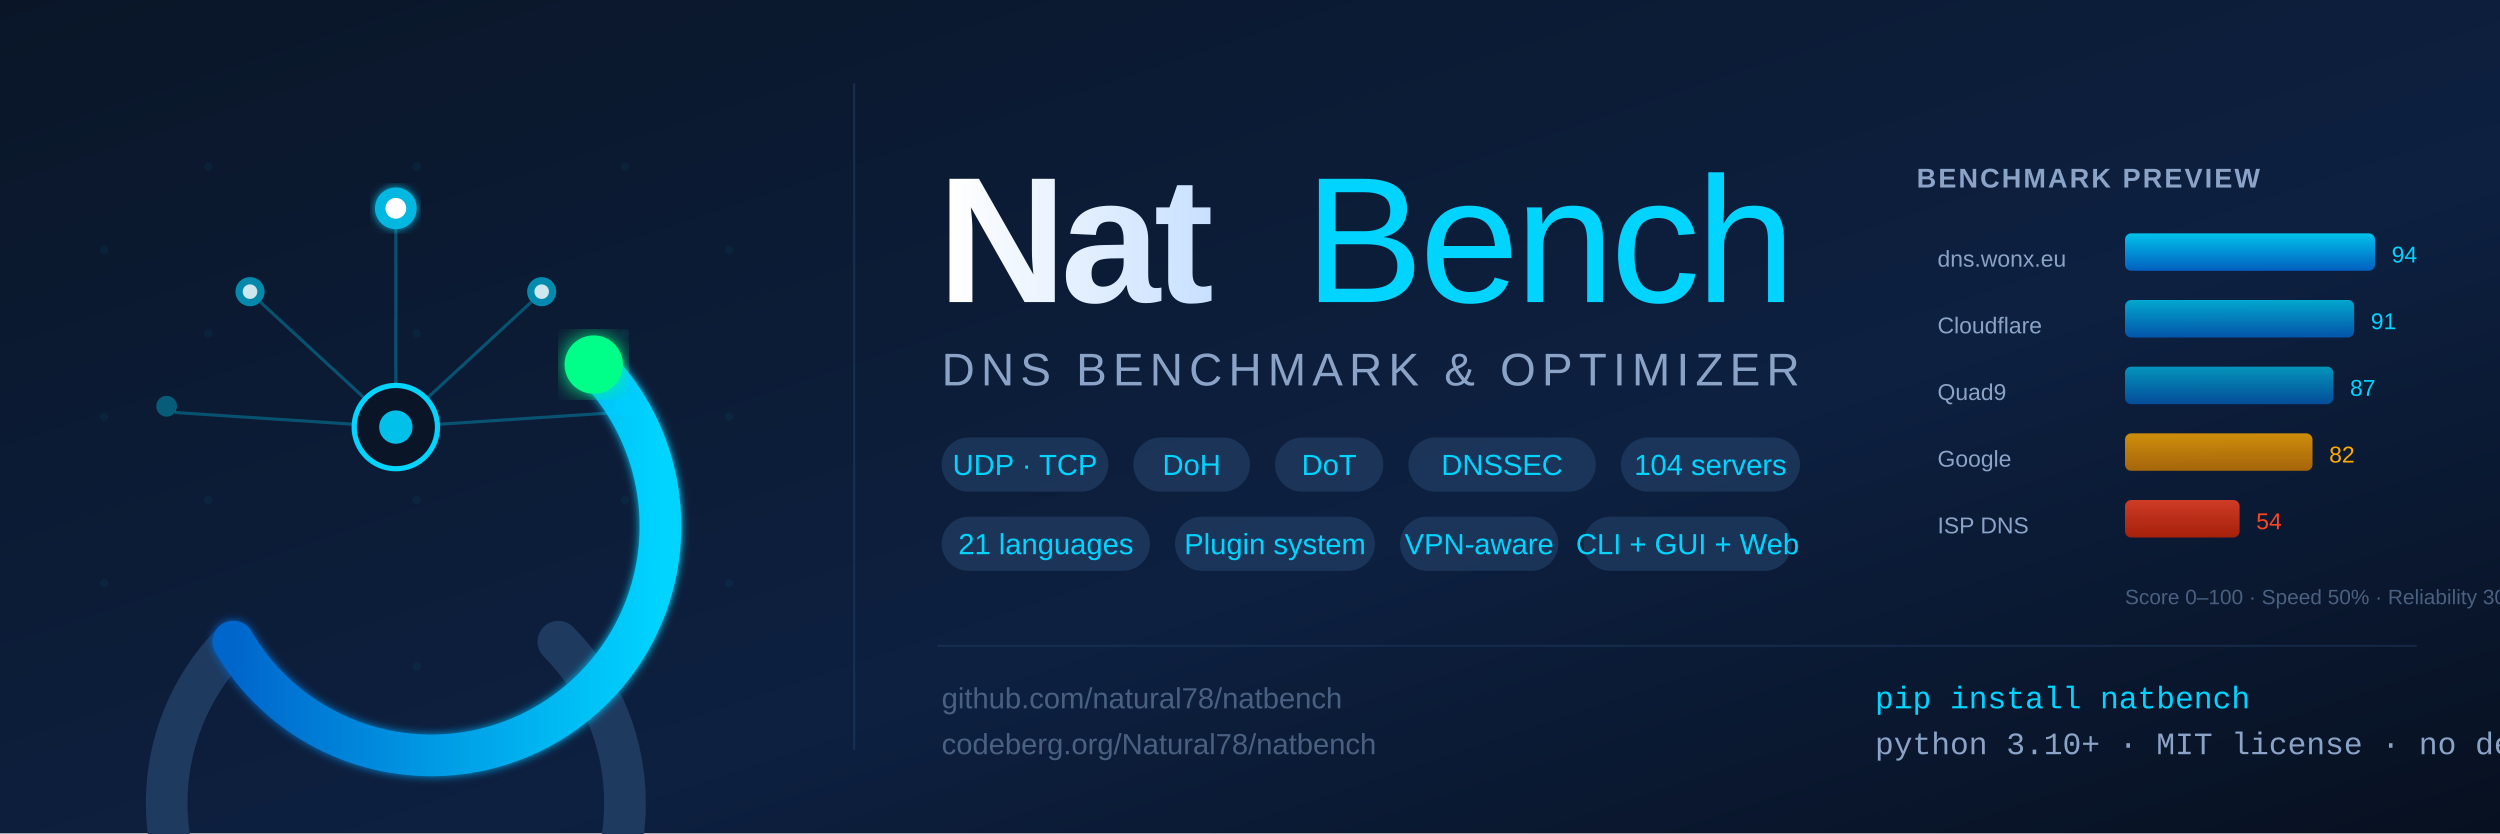
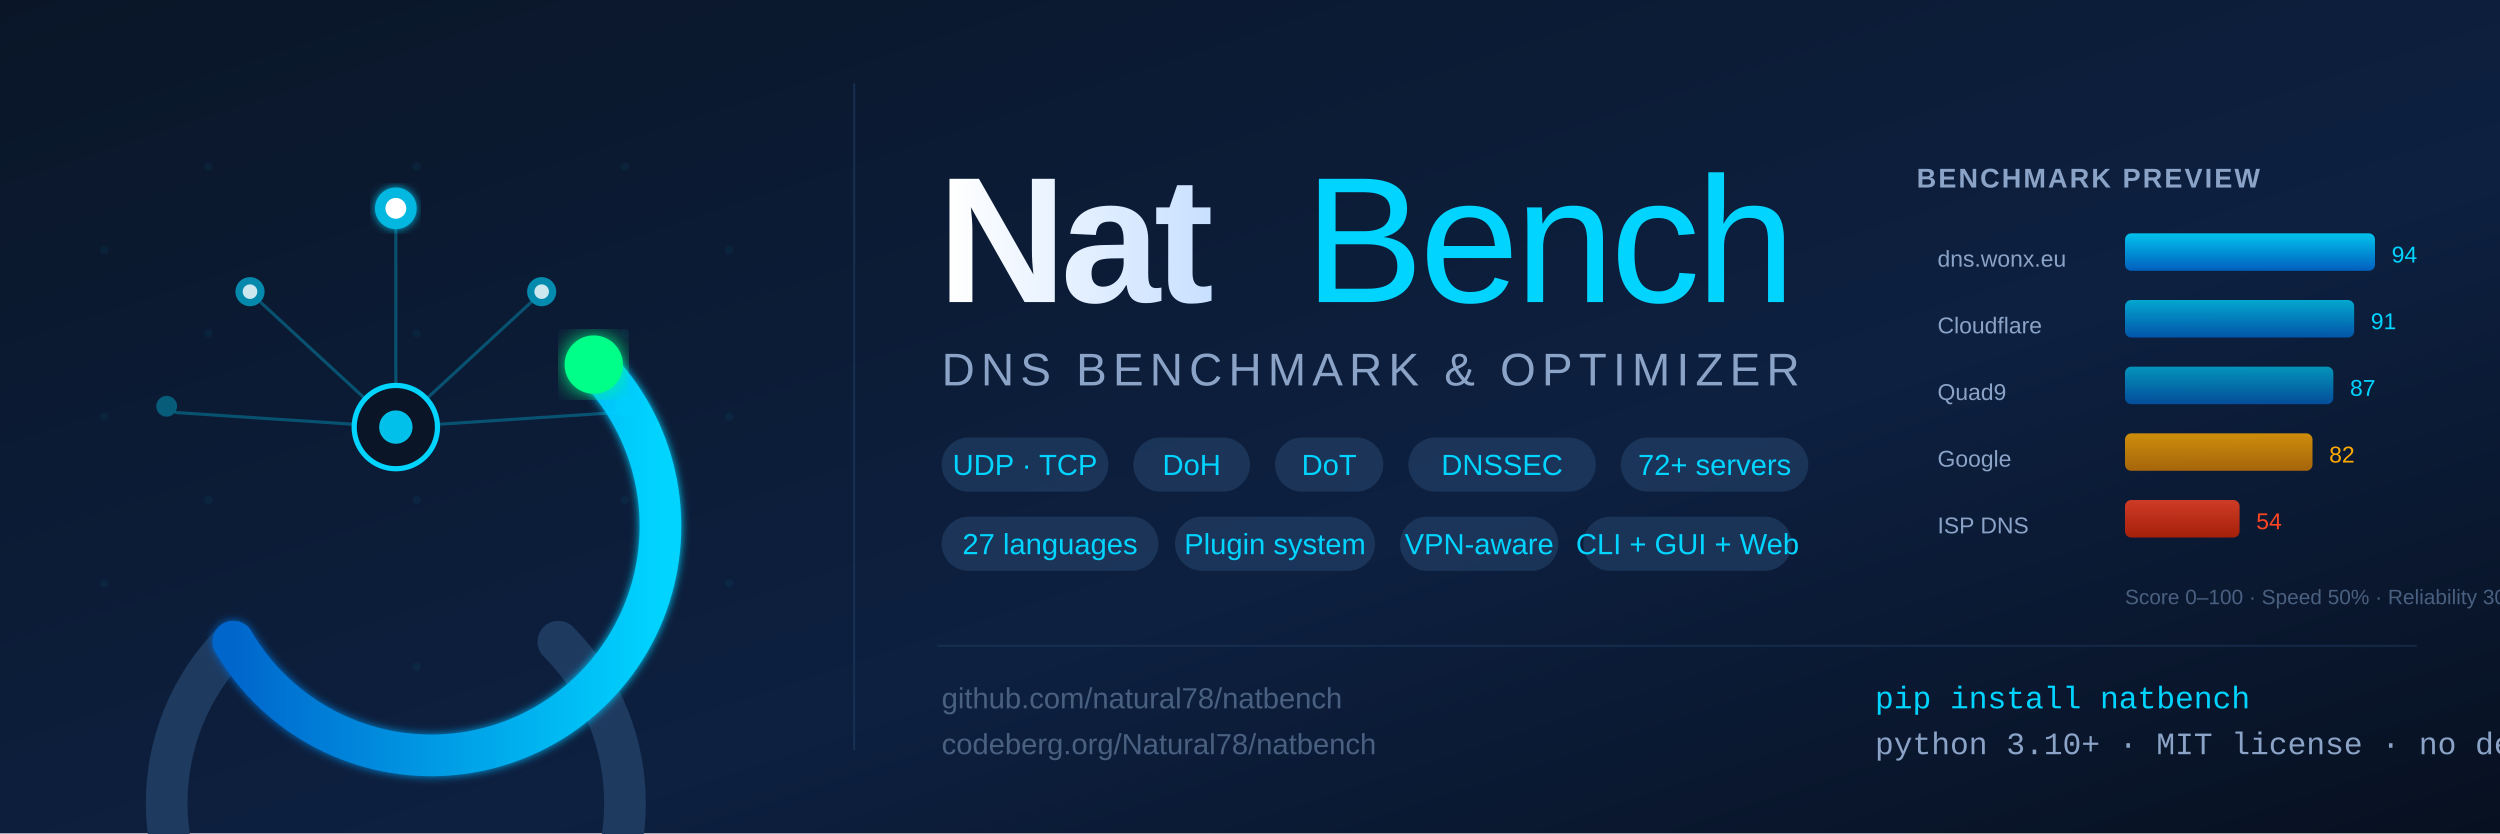
<svg xmlns="http://www.w3.org/2000/svg" viewBox="0 0 1200 400">
  <defs>
    <linearGradient id="bgBanner" x1="0" y1="0" x2="1" y2="1">
      <stop offset="0%" stop-color="#0a1628" />
      <stop offset="60%" stop-color="#0d2040" />
      <stop offset="100%" stop-color="#071020" />
    </linearGradient>
    <linearGradient id="arcB" x1="0" y1="0" x2="1" y2="0">
      <stop offset="0%" stop-color="#0066cc" />
      <stop offset="100%" stop-color="#00d4ff" />
    </linearGradient>
    <linearGradient id="barG" x1="0" y1="1" x2="0" y2="0">
      <stop offset="0%" stop-color="#0066cc" />
      <stop offset="100%" stop-color="#00d4ff" />
    </linearGradient>
    <linearGradient id="barY" x1="0" y1="1" x2="0" y2="0">
      <stop offset="0%" stop-color="#cc7700" />
      <stop offset="100%" stop-color="#ffaa00" />
    </linearGradient>
    <linearGradient id="barR" x1="0" y1="1" x2="0" y2="0">
      <stop offset="0%" stop-color="#cc2200" />
      <stop offset="100%" stop-color="#ff4422" />
    </linearGradient>
    <linearGradient id="textG2" x1="0" y1="0" x2="1" y2="0">
      <stop offset="0%" stop-color="#ffffff" />
      <stop offset="100%" stop-color="#c8e0ff" />
    </linearGradient>
    <filter id="gB">
      <feGaussianBlur stdDeviation="5" result="b" />
      <feMerge>
        <feMergeNode in="b" />
        <feMergeNode in="SourceGraphic" />
      </feMerge>
    </filter>
    <filter id="gBsoft">
      <feGaussianBlur stdDeviation="2" result="b" />
      <feMerge>
        <feMergeNode in="b" />
        <feMergeNode in="SourceGraphic" />
      </feMerge>
    </filter>
    <clipPath id="clip">
      <rect width="1200" height="400" rx="0" />
    </clipPath>
  </defs>
  <rect width="1200" height="400" fill="url(#bgBanner)" />
  <g opacity="0.05" fill="#00d4ff">
    <circle cx="100" cy="80" r="2" />
    <circle cx="200" cy="80" r="2" />
    <circle cx="300" cy="80" r="2" />
    <circle cx="100" cy="160" r="2" />
    <circle cx="200" cy="160" r="2" />
    <circle cx="300" cy="160" r="2" />
    <circle cx="100" cy="240" r="2" />
    <circle cx="200" cy="240" r="2" />
    <circle cx="300" cy="240" r="2" />
    <circle cx="100" cy="320" r="2" />
    <circle cx="200" cy="320" r="2" />
    <circle cx="300" cy="320" r="2" />
    <circle cx="50" cy="120" r="2" />
    <circle cx="50" cy="200" r="2" />
    <circle cx="50" cy="280" r="2" />
    <circle cx="350" cy="120" r="2" />
    <circle cx="350" cy="200" r="2" />
    <circle cx="350" cy="280" r="2" />
  </g>
  <path d="M 112 308 A 110 110 0 1 0 268 308" fill="none" stroke="#1e3a5f" stroke-width="20" stroke-linecap="round" />
  <path d="M 112 308 A 110 110 0 1 0 285 175" fill="none" stroke="url(#arcB)" stroke-width="20" stroke-linecap="round" filter="url(#gBsoft)" />
  <circle cx="285" cy="175" r="14" fill="#00ff88" filter="url(#gB)" />
  <circle cx="285" cy="175" r="8" fill="#00ff88" />
  <circle cx="190" cy="100" r="10" fill="#00d4ff" opacity="0.85" filter="url(#gBsoft)" />
  <circle cx="190" cy="100" r="5" fill="#ffffff" />
  <circle cx="120" cy="140" r="7" fill="#00d4ff" opacity="0.6" />
  <circle cx="120" cy="140" r="3.5" fill="#fff" opacity="0.8" />
  <circle cx="260" cy="140" r="7" fill="#00d4ff" opacity="0.6" />
  <circle cx="260" cy="140" r="3.5" fill="#fff" opacity="0.8" />
  <circle cx="80" cy="195" r="5" fill="#00d4ff" opacity="0.35" />
  <circle cx="300" cy="195" r="5" fill="#00d4ff" opacity="0.35" />
  <g stroke="#00d4ff" stroke-width="1.5" opacity="0.3">
    <line x1="190" y1="205" x2="190" y2="110" />
    <line x1="190" y1="205" x2="125" y2="145" />
    <line x1="190" y1="205" x2="255" y2="145" />
    <line x1="190" y1="205" x2="84" y2="198" />
    <line x1="190" y1="205" x2="296" y2="198" />
  </g>
  <circle cx="190" cy="205" r="20" fill="#0a1628" stroke="#00d4ff" stroke-width="2.5" />
  <circle cx="190" cy="205" r="8" fill="#00d4ff" opacity="0.9" />
  <line x1="410" y1="40" x2="410" y2="360" stroke="#1e3a5f" stroke-width="1" opacity="0.6" />
  <text x="450" y="145" font-family="'Segoe UI',system-ui,-apple-system,Arial,sans-serif" font-size="86" font-weight="800" letter-spacing="-3" fill="url(#textG2)">Nat</text>
  <text x="626" y="145" font-family="'Segoe UI',system-ui,-apple-system,Arial,sans-serif" font-size="86" font-weight="300" letter-spacing="-2" fill="#00d4ff">Bench</text>
  <text x="452" y="185" font-family="'Segoe UI',system-ui,-apple-system,Arial,sans-serif" font-size="22" fill="#8ba3c7" letter-spacing="3" font-weight="400">DNS BENCHMARK &amp; OPTIMIZER</text>
  <g font-family="'Segoe UI',system-ui,-apple-system,Arial,sans-serif" font-size="14" fill="#8ba3c7">
    <rect x="452" y="210" width="80" height="26" rx="13" fill="#1e3a5f" opacity="0.8" />
    <text x="492" y="228" text-anchor="middle" fill="#00d4ff">UDP · TCP</text>
    <rect x="544" y="210" width="56" height="26" rx="13" fill="#1e3a5f" opacity="0.8" />
    <text x="572" y="228" text-anchor="middle" fill="#00d4ff">DoH</text>
    <rect x="612" y="210" width="52" height="26" rx="13" fill="#1e3a5f" opacity="0.8" />
    <text x="638" y="228" text-anchor="middle" fill="#00d4ff">DoT</text>
    <rect x="676" y="210" width="90" height="26" rx="13" fill="#1e3a5f" opacity="0.8" />
    <text x="721" y="228" text-anchor="middle" fill="#00d4ff">DNSSEC</text>
-     <rect x="778" y="210" width="86" height="26" rx="13" fill="#1e3a5f" opacity="0.8" />
-     <text x="821" y="228" text-anchor="middle" fill="#00d4ff">104 servers</text>
-     <rect x="452" y="248" width="100" height="26" rx="13" fill="#1e3a5f" opacity="0.8" />
-     <text x="502" y="266" text-anchor="middle" fill="#00d4ff">21 languages</text>
+     <rect x="778" y="210" width="90" height="26" rx="13" fill="#1e3a5f" opacity="0.8" />
+     <text x="823" y="228" text-anchor="middle" fill="#00d4ff">72+ servers</text>
+     <rect x="452" y="248" width="104" height="26" rx="13" fill="#1e3a5f" opacity="0.8" />
+     <text x="504" y="266" text-anchor="middle" fill="#00d4ff">27 languages</text>
    <rect x="564" y="248" width="96" height="26" rx="13" fill="#1e3a5f" opacity="0.8" />
    <text x="612" y="266" text-anchor="middle" fill="#00d4ff">Plugin system</text>
    <rect x="672" y="248" width="76" height="26" rx="13" fill="#1e3a5f" opacity="0.8" />
    <text x="710" y="266" text-anchor="middle" fill="#00d4ff">VPN-aware</text>
    <rect x="760" y="248" width="100" height="26" rx="13" fill="#1e3a5f" opacity="0.8" />
    <text x="810" y="266" text-anchor="middle" fill="#00d4ff">CLI + GUI + Web</text>
  </g>
  <g>
    <text x="920" y="90" font-family="'Segoe UI',system-ui,Arial" font-size="13" fill="#8ba3c7" font-weight="600" letter-spacing="1">BENCHMARK PREVIEW</text>
    <text x="930" y="128" font-family="'Segoe UI',system-ui,Arial" font-size="11" fill="#8ba3c7" text-anchor="start">dns.wonx.eu</text>
    <rect x="1020" y="112" width="120" height="18" rx="3" fill="url(#barG)" opacity="0.9" />
    <text x="1148" y="126" font-family="'Segoe UI',system-ui,Arial" font-size="11" fill="#00d4ff">94</text>
    <text x="930" y="160" font-family="'Segoe UI',system-ui,Arial" font-size="11" fill="#8ba3c7">Cloudflare</text>
    <rect x="1020" y="144" width="110" height="18" rx="3" fill="url(#barG)" opacity="0.75" />
    <text x="1138" y="158" font-family="'Segoe UI',system-ui,Arial" font-size="11" fill="#00d4ff">91</text>
    <text x="930" y="192" font-family="'Segoe UI',system-ui,Arial" font-size="11" fill="#8ba3c7">Quad9</text>
    <rect x="1020" y="176" width="100" height="18" rx="3" fill="url(#barG)" opacity="0.65" />
    <text x="1128" y="190" font-family="'Segoe UI',system-ui,Arial" font-size="11" fill="#00d4ff">87</text>
    <text x="930" y="224" font-family="'Segoe UI',system-ui,Arial" font-size="11" fill="#8ba3c7">Google</text>
    <rect x="1020" y="208" width="90" height="18" rx="3" fill="url(#barY)" opacity="0.8" />
    <text x="1118" y="222" font-family="'Segoe UI',system-ui,Arial" font-size="11" fill="#ffaa00">82</text>
    <text x="930" y="256" font-family="'Segoe UI',system-ui,Arial" font-size="11" fill="#8ba3c7">ISP DNS</text>
    <rect x="1020" y="240" width="55" height="18" rx="3" fill="url(#barR)" opacity="0.8" />
    <text x="1083" y="254" font-family="'Segoe UI',system-ui,Arial" font-size="11" fill="#ff4422">54</text>
-     <text x="1020" y="290" font-family="'Segoe UI',system-ui,Arial" font-size="10" fill="#4a6080">Score 0–100 · Speed 50% · Reliability 30% · Security 20%</text>
+     <text x="1020" y="290" font-family="'Segoe UI',system-ui,Arial" font-size="10" fill="#4a6080">Score 0–100 · Speed 50% · Reliability 30% · Consistency 10% · Security 10%</text>
  </g>
  <line x1="450" y1="310" x2="1160" y2="310" stroke="#1e3a5f" stroke-width="1" opacity="0.5" />
  <text x="452" y="340" font-family="'Segoe UI',system-ui,Arial" font-size="14" fill="#4a6080">github.com/natural78/natbench</text>
  <text x="452" y="362" font-family="'Segoe UI',system-ui,Arial" font-size="14" fill="#4a6080">codeberg.org/Natural78/natbench</text>
  <text x="900" y="340" font-family="'Courier New',monospace" font-size="15" fill="#00d4ff">pip install natbench</text>
  <text x="900" y="362" font-family="'Courier New',monospace" font-size="15" fill="#8ba3c7">python 3.10+ · MIT license · no deps</text>
</svg>
